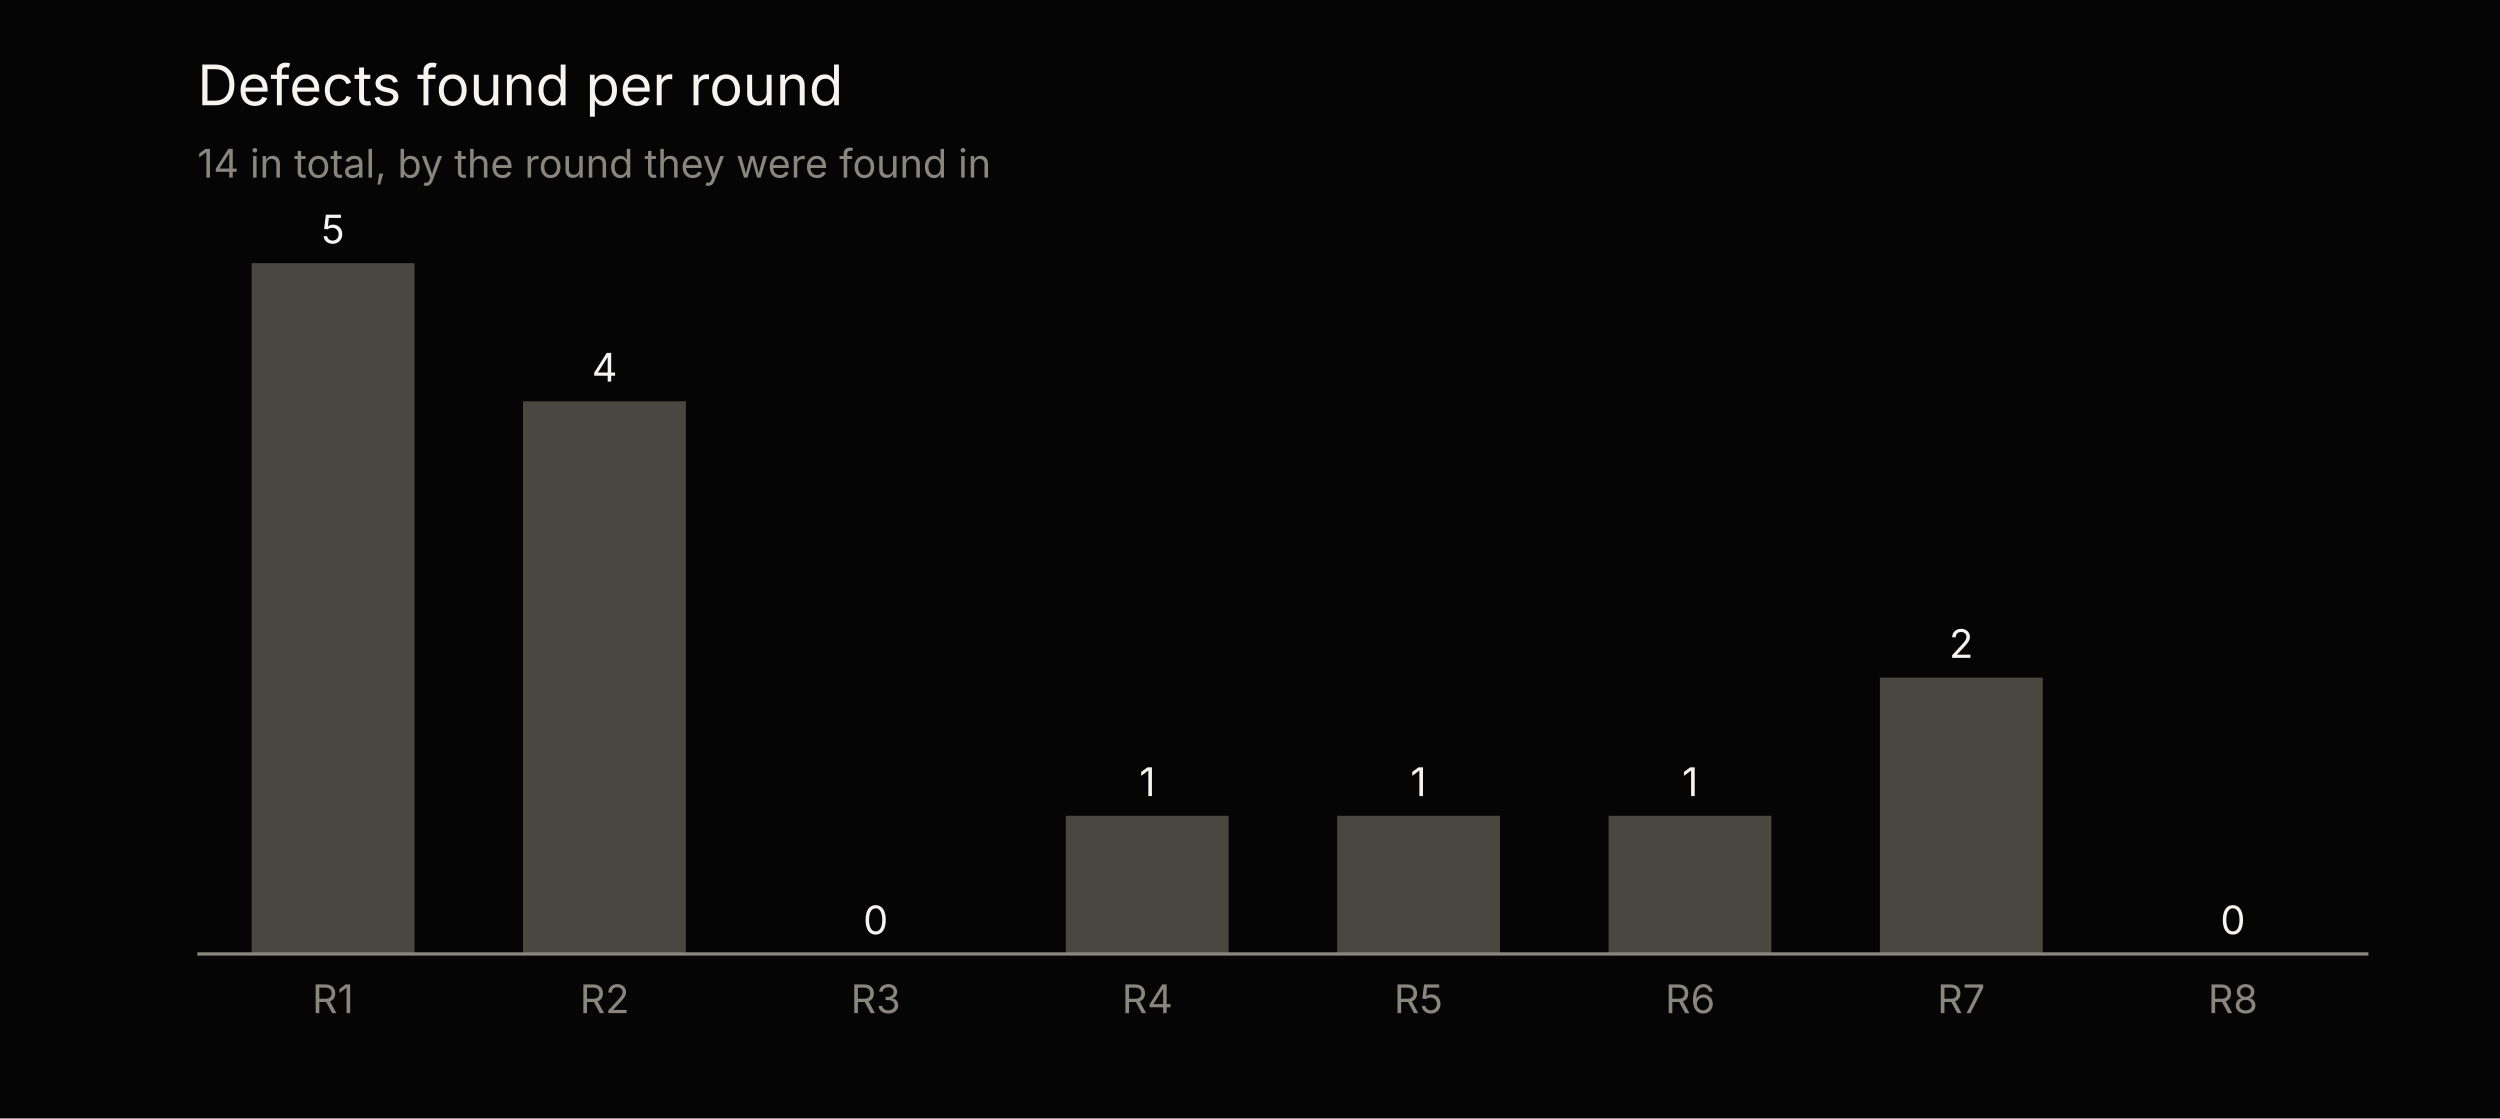
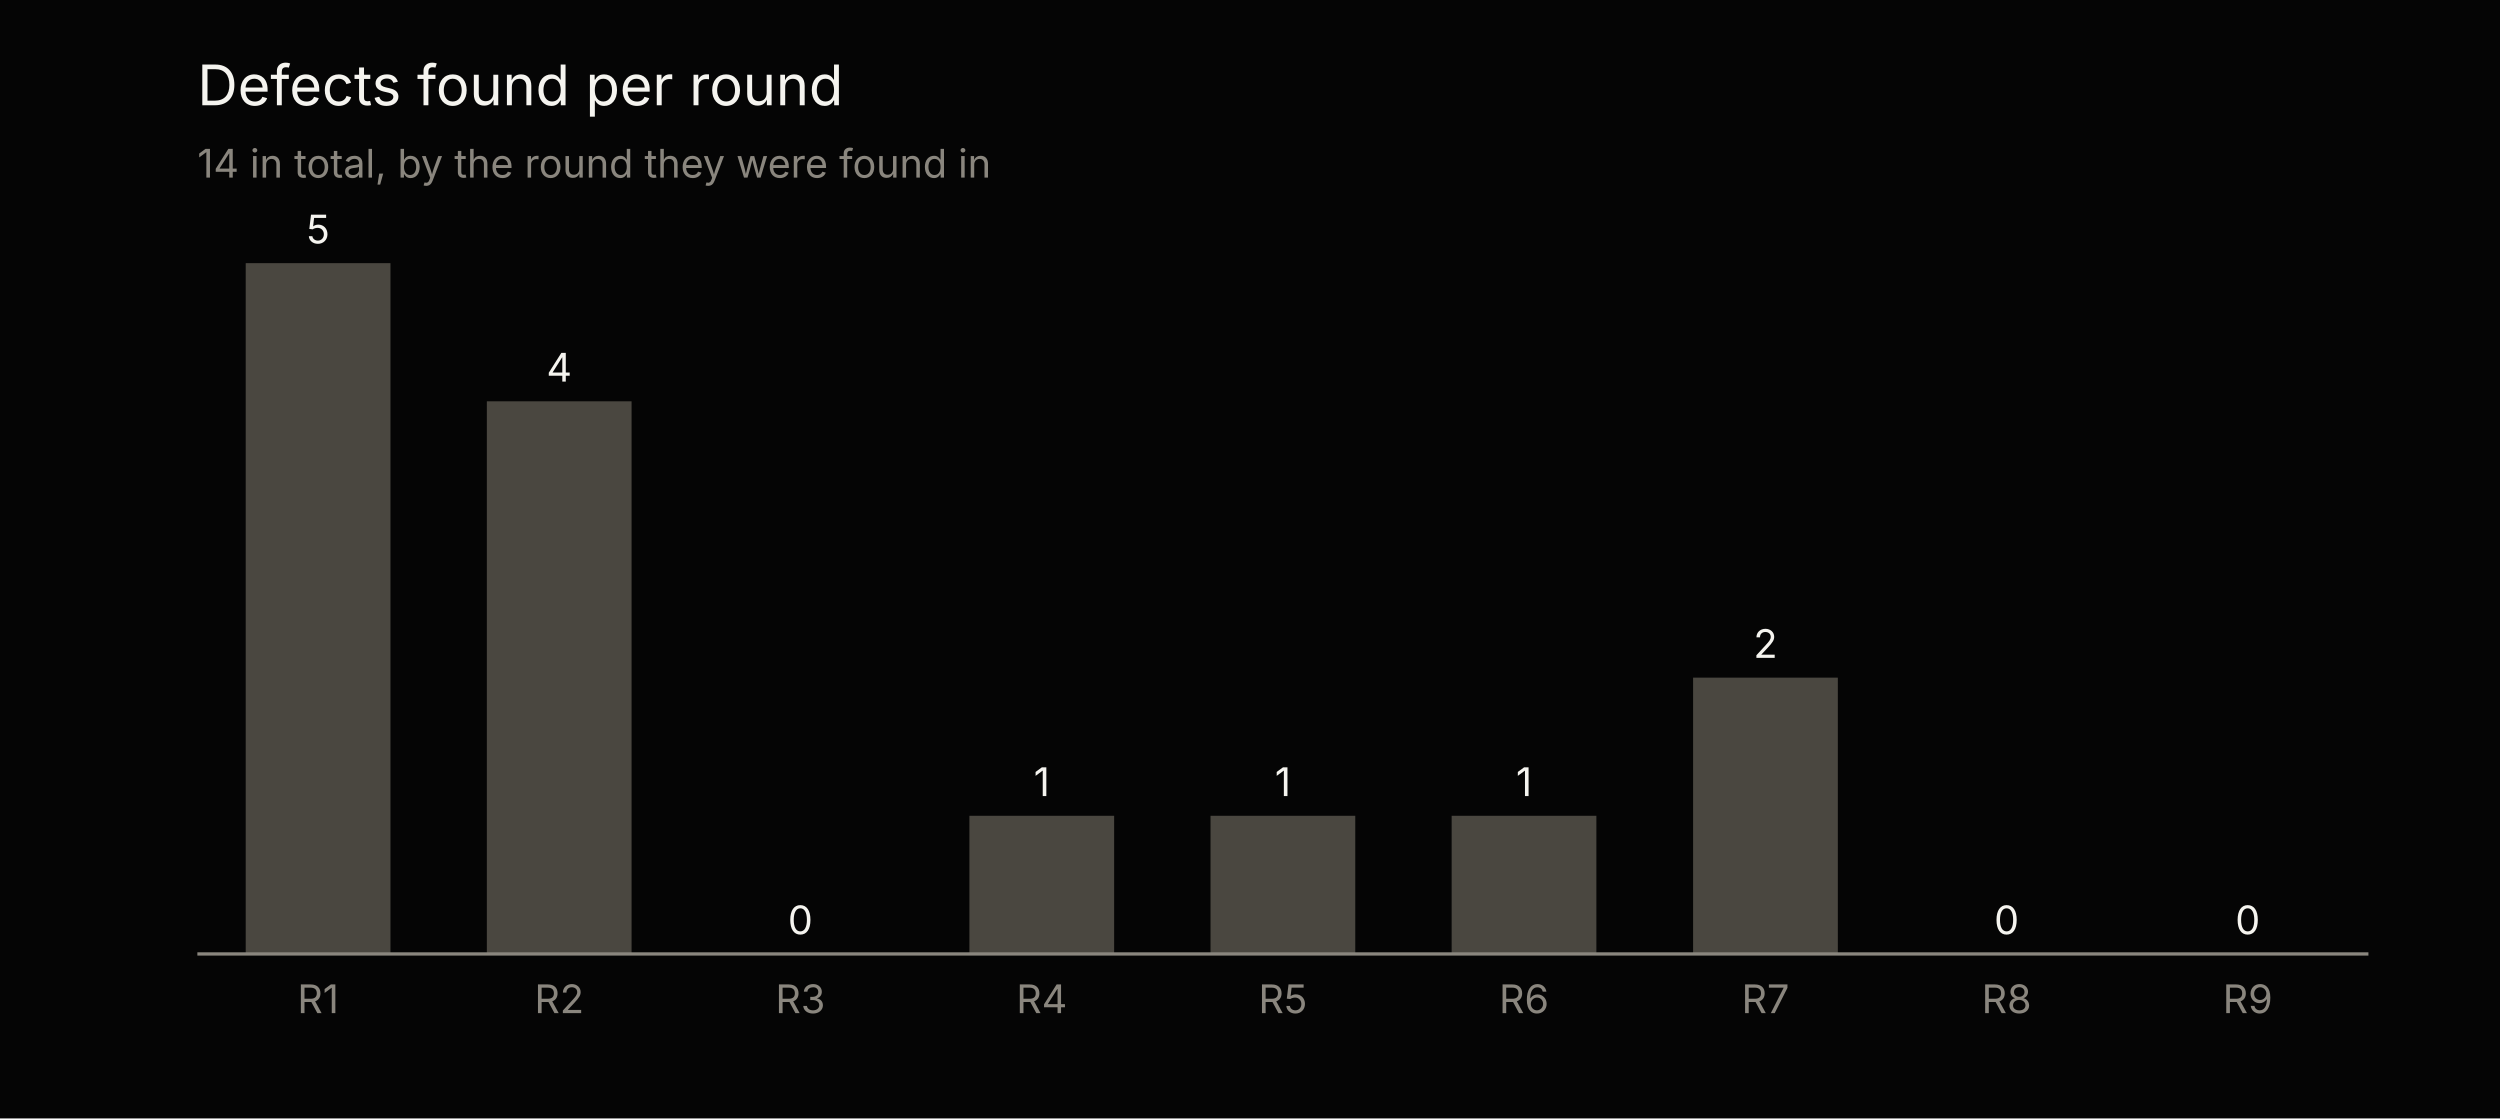
<svg xmlns="http://www.w3.org/2000/svg" viewBox="0 0 760 340" font-family="Inter, Arial, sans-serif" font-size="12">
  <rect width="760" height="340" fill="#050505" />
  <text x="60" y="32" font-size="17" fill="#f5f4ef">Defects found per round</text>
  <text x="60" y="54" fill="#8a867e">14 in total, by the round they were found in</text>
-   <rect x="76.5" y="80.0" width="49.5" height="210.0" fill="#4a4740" />
-   <text x="101.2" y="74.0" text-anchor="middle" fill="#f5f4ef">5</text>
-   <text x="101.2" y="308" text-anchor="middle" fill="#8a867e">R1</text>
-   <rect x="159.0" y="122.0" width="49.5" height="168.0" fill="#4a4740" />
-   <text x="183.8" y="116.0" text-anchor="middle" fill="#f5f4ef">4</text>
-   <text x="183.8" y="308" text-anchor="middle" fill="#8a867e">R2</text>
-   <rect x="241.5" y="290.0" width="49.5" height="0.0" fill="#4a4740" />
-   <text x="266.2" y="284.0" text-anchor="middle" fill="#f5f4ef">0</text>
-   <text x="266.2" y="308" text-anchor="middle" fill="#8a867e">R3</text>
-   <rect x="324.0" y="248.0" width="49.5" height="42.0" fill="#4a4740" />
-   <text x="348.8" y="242.0" text-anchor="middle" fill="#f5f4ef">1</text>
-   <text x="348.8" y="308" text-anchor="middle" fill="#8a867e">R4</text>
-   <rect x="406.5" y="248.0" width="49.5" height="42.0" fill="#4a4740" />
-   <text x="431.2" y="242.0" text-anchor="middle" fill="#f5f4ef">1</text>
-   <text x="431.2" y="308" text-anchor="middle" fill="#8a867e">R5</text>
-   <rect x="489.0" y="248.0" width="49.5" height="42.0" fill="#4a4740" />
-   <text x="513.8" y="242.0" text-anchor="middle" fill="#f5f4ef">1</text>
-   <text x="513.8" y="308" text-anchor="middle" fill="#8a867e">R6</text>
-   <rect x="571.5" y="206.0" width="49.5" height="84.0" fill="#4a4740" />
-   <text x="596.2" y="200.0" text-anchor="middle" fill="#f5f4ef">2</text>
-   <text x="596.2" y="308" text-anchor="middle" fill="#8a867e">R7</text>
-   <rect x="654.0" y="290.0" width="49.5" height="0.0" fill="#d5a84b" />
-   <text x="678.8" y="284.0" text-anchor="middle" fill="#f5f4ef">0</text>
-   <text x="678.8" y="308" text-anchor="middle" fill="#8a867e">R8</text>
+   <rect x="74.7" y="80.0" width="44.0" height="210.0" fill="#4a4740" />
+   <text x="96.7" y="74.0" text-anchor="middle" fill="#f5f4ef">5</text>
+   <text x="96.7" y="308" text-anchor="middle" fill="#8a867e">R1</text>
+   <rect x="148.0" y="122.0" width="44.0" height="168.0" fill="#4a4740" />
+   <text x="170.0" y="116.0" text-anchor="middle" fill="#f5f4ef">4</text>
+   <text x="170.0" y="308" text-anchor="middle" fill="#8a867e">R2</text>
+   <rect x="221.3" y="290.0" width="44.0" height="0.0" fill="#4a4740" />
+   <text x="243.3" y="284.0" text-anchor="middle" fill="#f5f4ef">0</text>
+   <text x="243.3" y="308" text-anchor="middle" fill="#8a867e">R3</text>
+   <rect x="294.7" y="248.0" width="44.0" height="42.0" fill="#4a4740" />
+   <text x="316.7" y="242.0" text-anchor="middle" fill="#f5f4ef">1</text>
+   <text x="316.7" y="308" text-anchor="middle" fill="#8a867e">R4</text>
+   <rect x="368.0" y="248.0" width="44.0" height="42.0" fill="#4a4740" />
+   <text x="390.0" y="242.0" text-anchor="middle" fill="#f5f4ef">1</text>
+   <text x="390.0" y="308" text-anchor="middle" fill="#8a867e">R5</text>
+   <rect x="441.3" y="248.0" width="44.0" height="42.0" fill="#4a4740" />
+   <text x="463.3" y="242.0" text-anchor="middle" fill="#f5f4ef">1</text>
+   <text x="463.3" y="308" text-anchor="middle" fill="#8a867e">R6</text>
+   <rect x="514.7" y="206.0" width="44.0" height="84.0" fill="#4a4740" />
+   <text x="536.7" y="200.0" text-anchor="middle" fill="#f5f4ef">2</text>
+   <text x="536.7" y="308" text-anchor="middle" fill="#8a867e">R7</text>
+   <rect x="588.0" y="290.0" width="44.0" height="0.0" fill="#4a4740" />
+   <text x="610.0" y="284.0" text-anchor="middle" fill="#f5f4ef">0</text>
+   <text x="610.0" y="308" text-anchor="middle" fill="#8a867e">R8</text>
+   <rect x="661.3" y="290.0" width="44.0" height="0.0" fill="#d5a84b" />
+   <text x="683.3" y="284.0" text-anchor="middle" fill="#f5f4ef">0</text>
+   <text x="683.3" y="308" text-anchor="middle" fill="#8a867e">R9</text>
  <line x1="60" x2="720" y1="290" y2="290" stroke="#8a867e" />
</svg>
